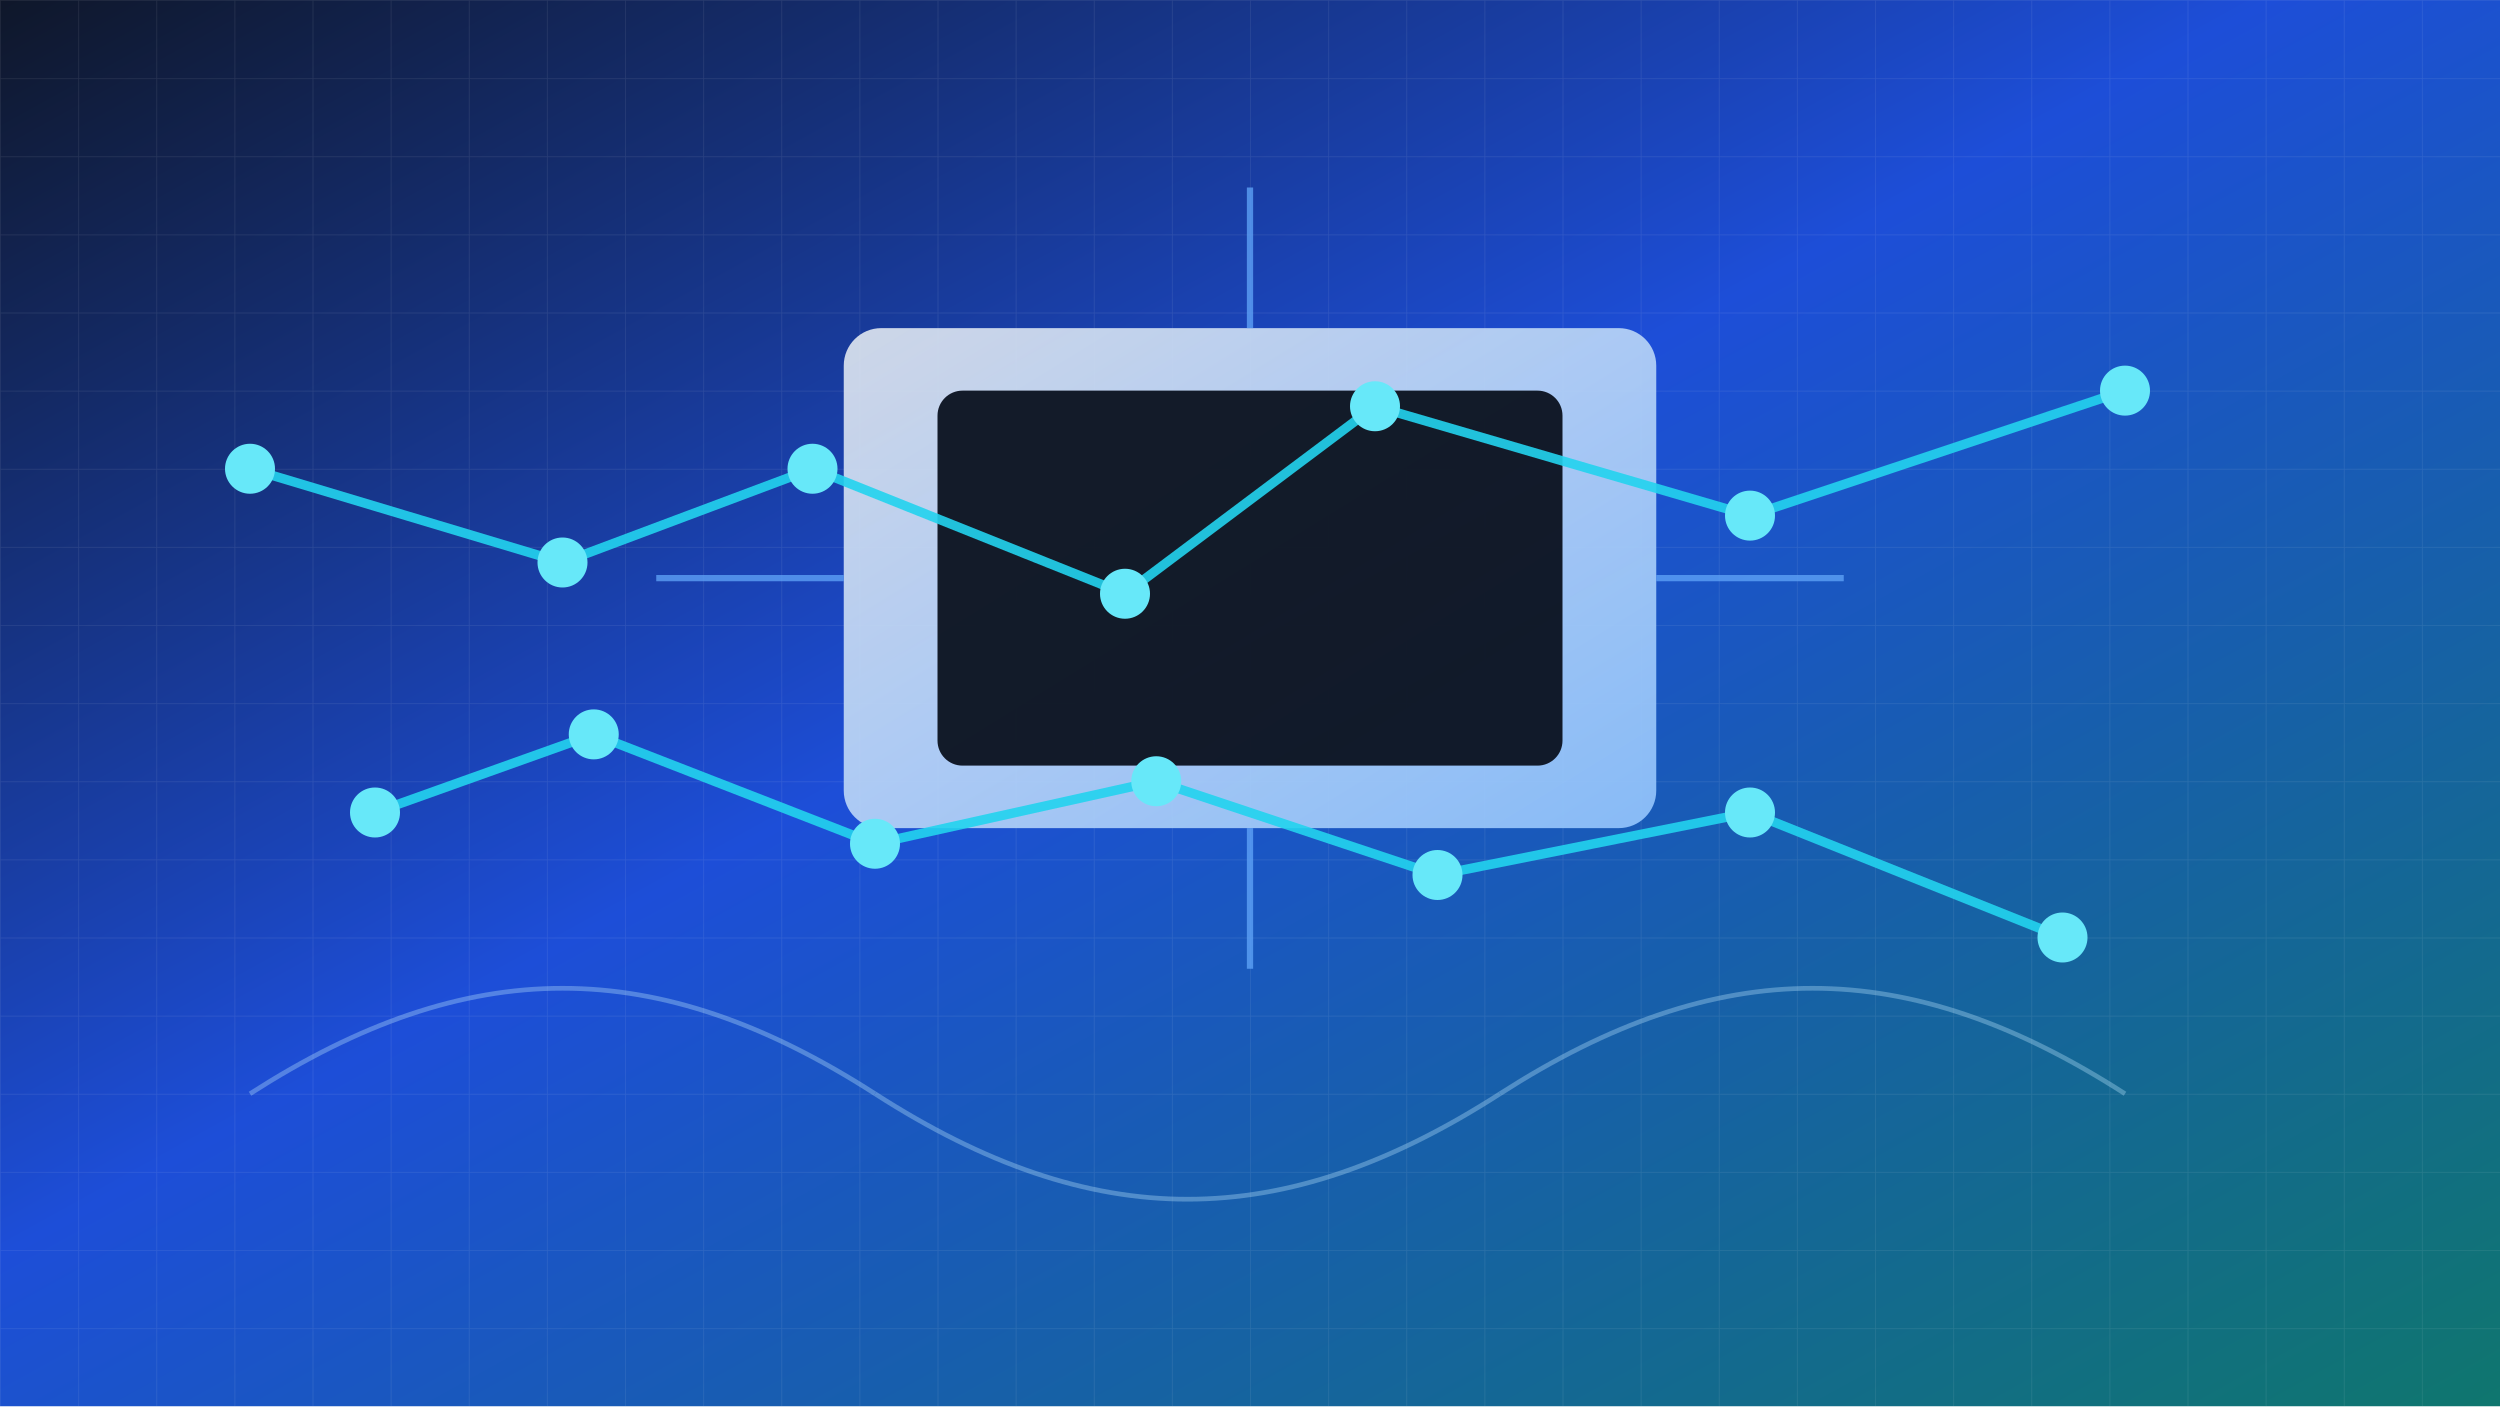
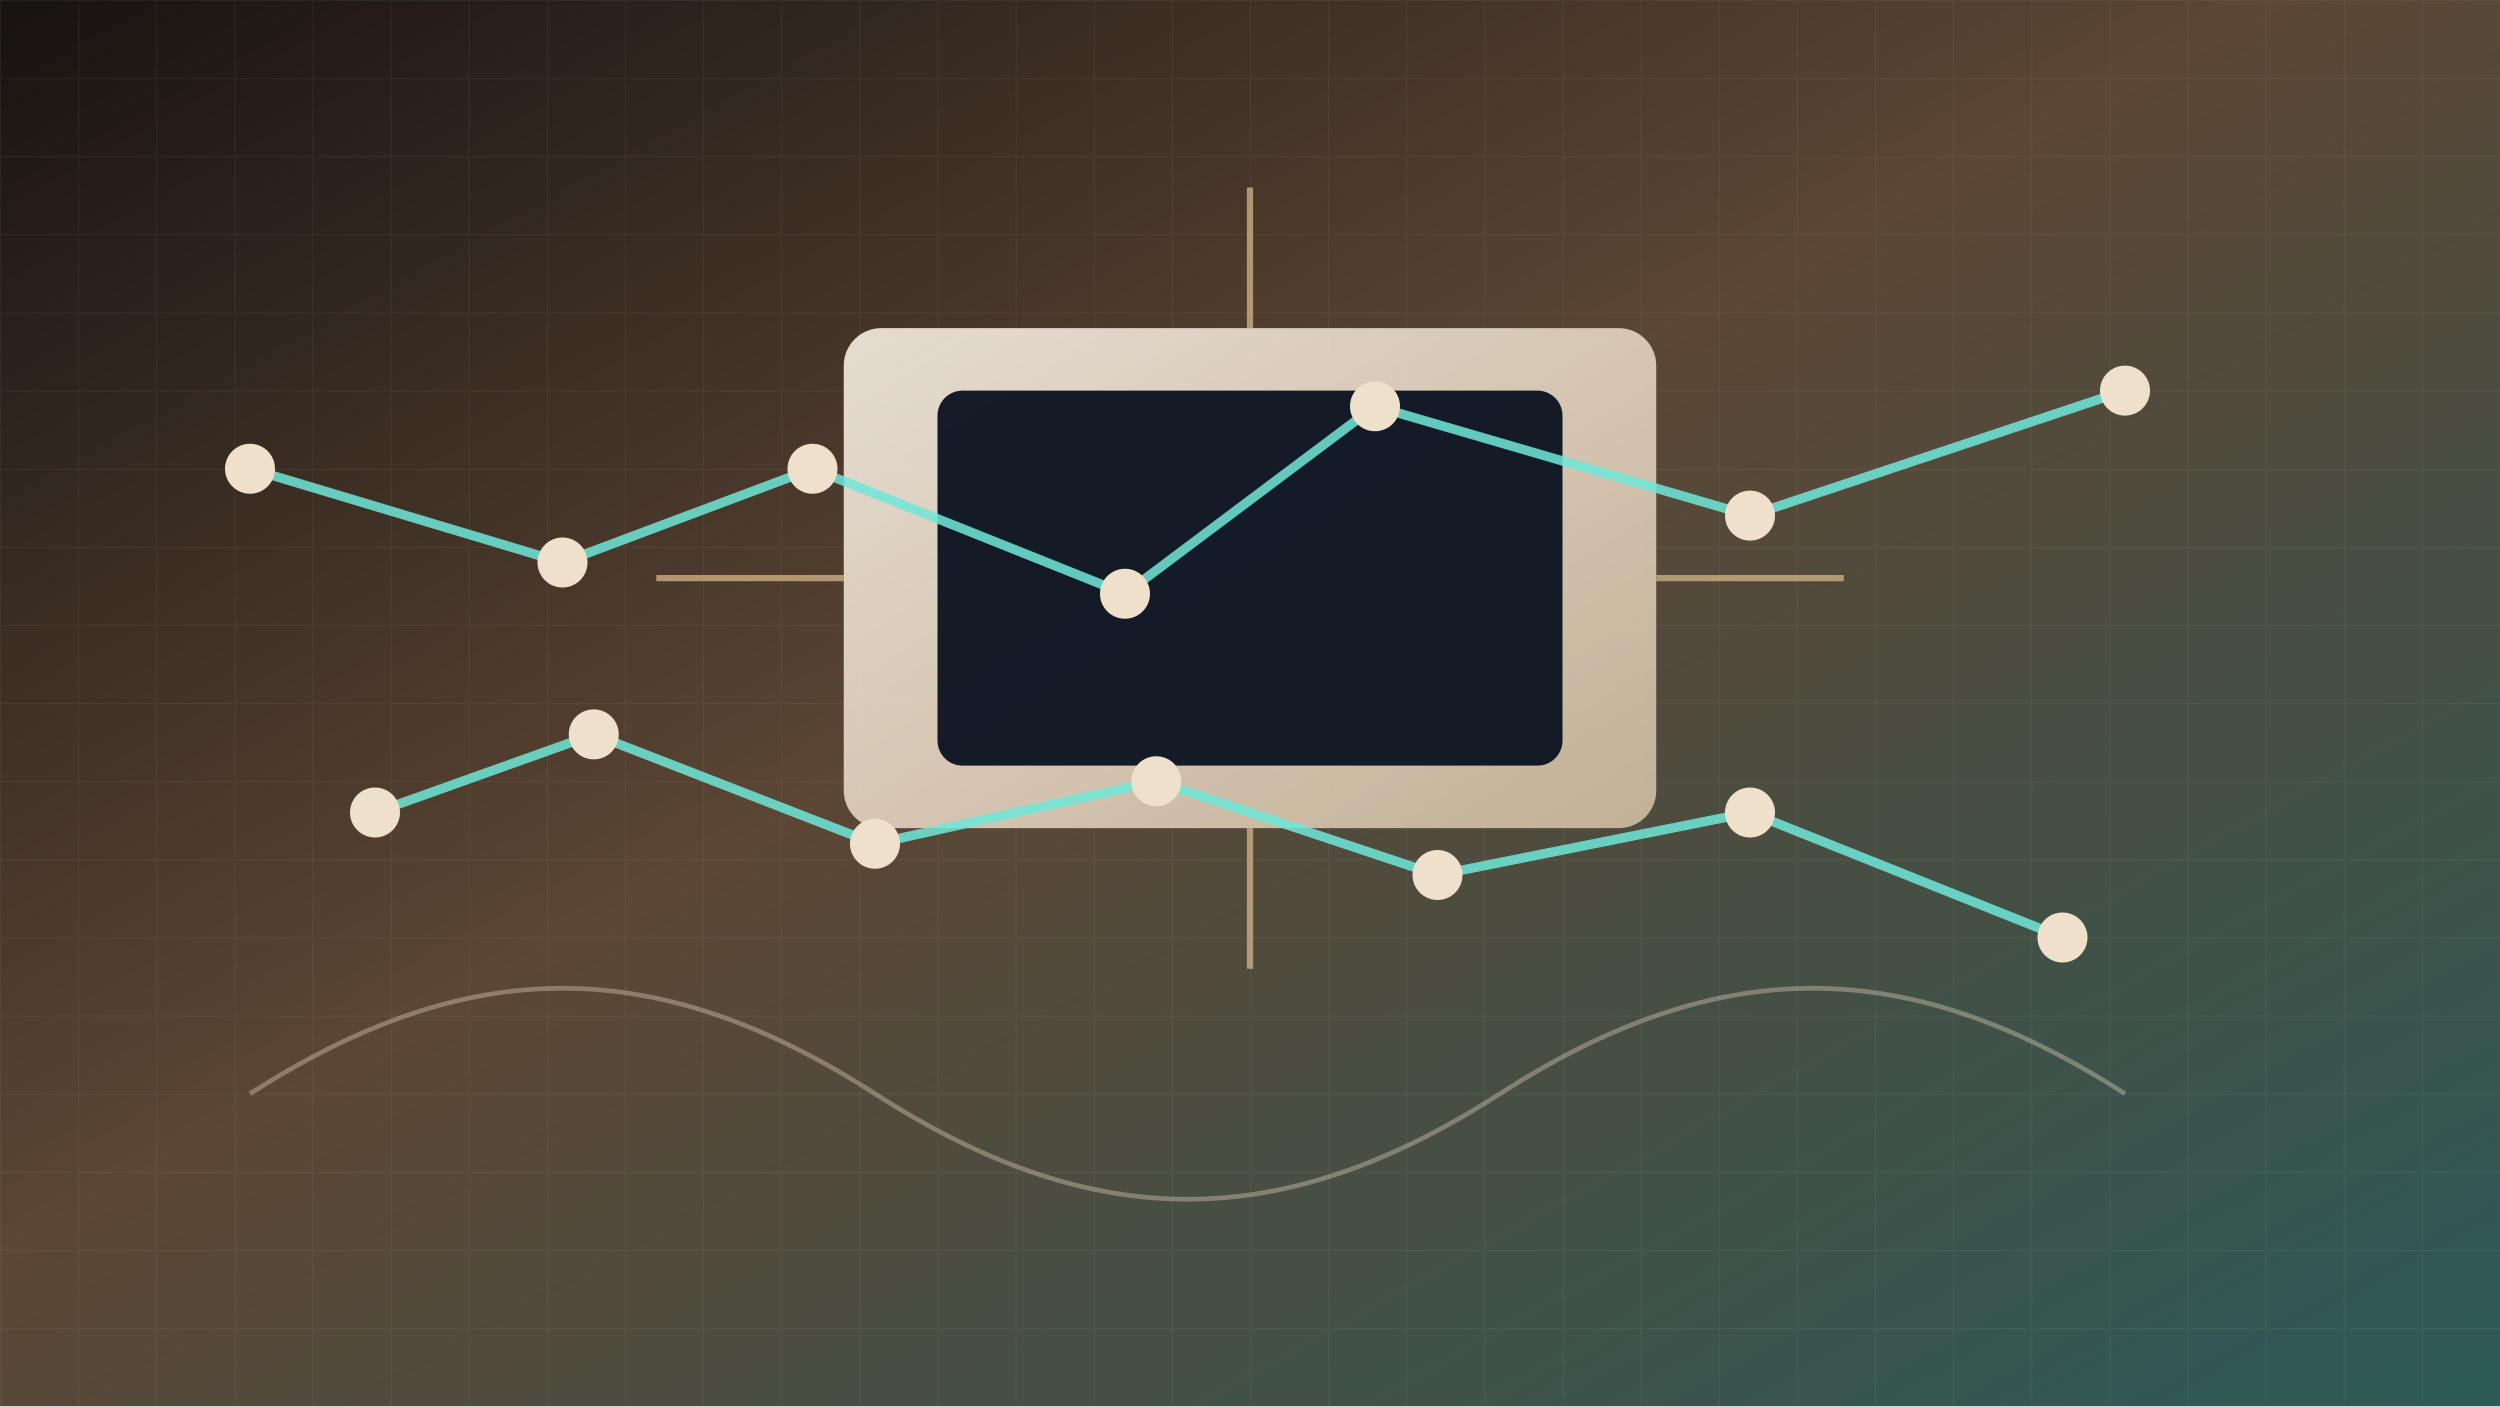
<svg xmlns="http://www.w3.org/2000/svg" viewBox="0 0 1600 900" role="img" aria-label="AI ML January series banner">
  <defs>
    <linearGradient id="bg" x1="0" y1="0" x2="1" y2="1">
-       <stop offset="0%" stop-color="#0f172a" />
-       <stop offset="45%" stop-color="#1d4ed8" />
-       <stop offset="100%" stop-color="#0f766e" />
+       <stop offset="0%" stop-color="#171311" />
+       <stop offset="45%" stop-color="#5c4634" />
+       <stop offset="100%" stop-color="#2c5a57" />
    </linearGradient>
    <linearGradient id="chip" x1="0" y1="0" x2="1" y2="1">
-       <stop offset="0%" stop-color="#e2e8f0" stop-opacity="0.9" />
-       <stop offset="100%" stop-color="#93c5fd" stop-opacity="0.9" />
+       <stop offset="0%" stop-color="#f7efe4" stop-opacity="0.9" />
+       <stop offset="100%" stop-color="#d9c4a8" stop-opacity="0.84" />
    </linearGradient>
    <pattern id="grid" width="50" height="50" patternUnits="userSpaceOnUse">
-       <path d="M50 0H0V50" fill="none" stroke="#f8fafc" stroke-opacity="0.09" stroke-width="1" />
+       <path d="M50 0H0V50" fill="none" stroke="#f8fafc" stroke-opacity="0.07" stroke-width="1" />
    </pattern>
  </defs>
  <rect width="1600" height="900" fill="url(#bg)" />
  <rect width="1600" height="900" fill="url(#grid)" />
-   <g opacity="0.35" fill="none" stroke="#bae6fd" stroke-width="3">
+   <g opacity="0.35" fill="none" stroke="#f2dfc6" stroke-width="3">
    <path d="M160 700C300 610 420 610 560 700" />
    <path d="M560 700C700 790 820 790 960 700" />
    <path d="M960 700C1100 610 1220 610 1360 700" />
  </g>
  <g fill="url(#chip)">
    <rect x="540" y="210" width="520" height="320" rx="24" />
  </g>
  <g fill="#0b1220" opacity="0.95">
    <rect x="600" y="250" width="400" height="240" rx="16" />
  </g>
-   <g stroke="#22d3ee" stroke-width="6" stroke-linecap="round" fill="none" opacity="0.9">
+   <g stroke="#6ee7d8" stroke-width="6" stroke-linecap="round" fill="none" opacity="0.85">
    <path d="M160 300L360 360L520 300L720 380L880 260L1120 330L1360 250" />
    <path d="M240 520L380 470L560 540L740 500L920 560L1120 520L1320 600" />
  </g>
-   <g fill="#67e8f9">
+   <g fill="#efe0cb">
    <circle cx="160" cy="300" r="16" />
    <circle cx="360" cy="360" r="16" />
    <circle cx="520" cy="300" r="16" />
    <circle cx="720" cy="380" r="16" />
    <circle cx="880" cy="260" r="16" />
    <circle cx="1120" cy="330" r="16" />
    <circle cx="1360" cy="250" r="16" />
    <circle cx="240" cy="520" r="16" />
    <circle cx="380" cy="470" r="16" />
    <circle cx="560" cy="540" r="16" />
    <circle cx="740" cy="500" r="16" />
    <circle cx="920" cy="560" r="16" />
    <circle cx="1120" cy="520" r="16" />
    <circle cx="1320" cy="600" r="16" />
  </g>
-   <g stroke="#60a5fa" stroke-width="4" opacity="0.75">
+   <g stroke="#d4b48a" stroke-width="4" opacity="0.75">
    <line x1="540" y1="370" x2="420" y2="370" />
    <line x1="1060" y1="370" x2="1180" y2="370" />
    <line x1="800" y1="210" x2="800" y2="120" />
    <line x1="800" y1="530" x2="800" y2="620" />
  </g>
</svg>
